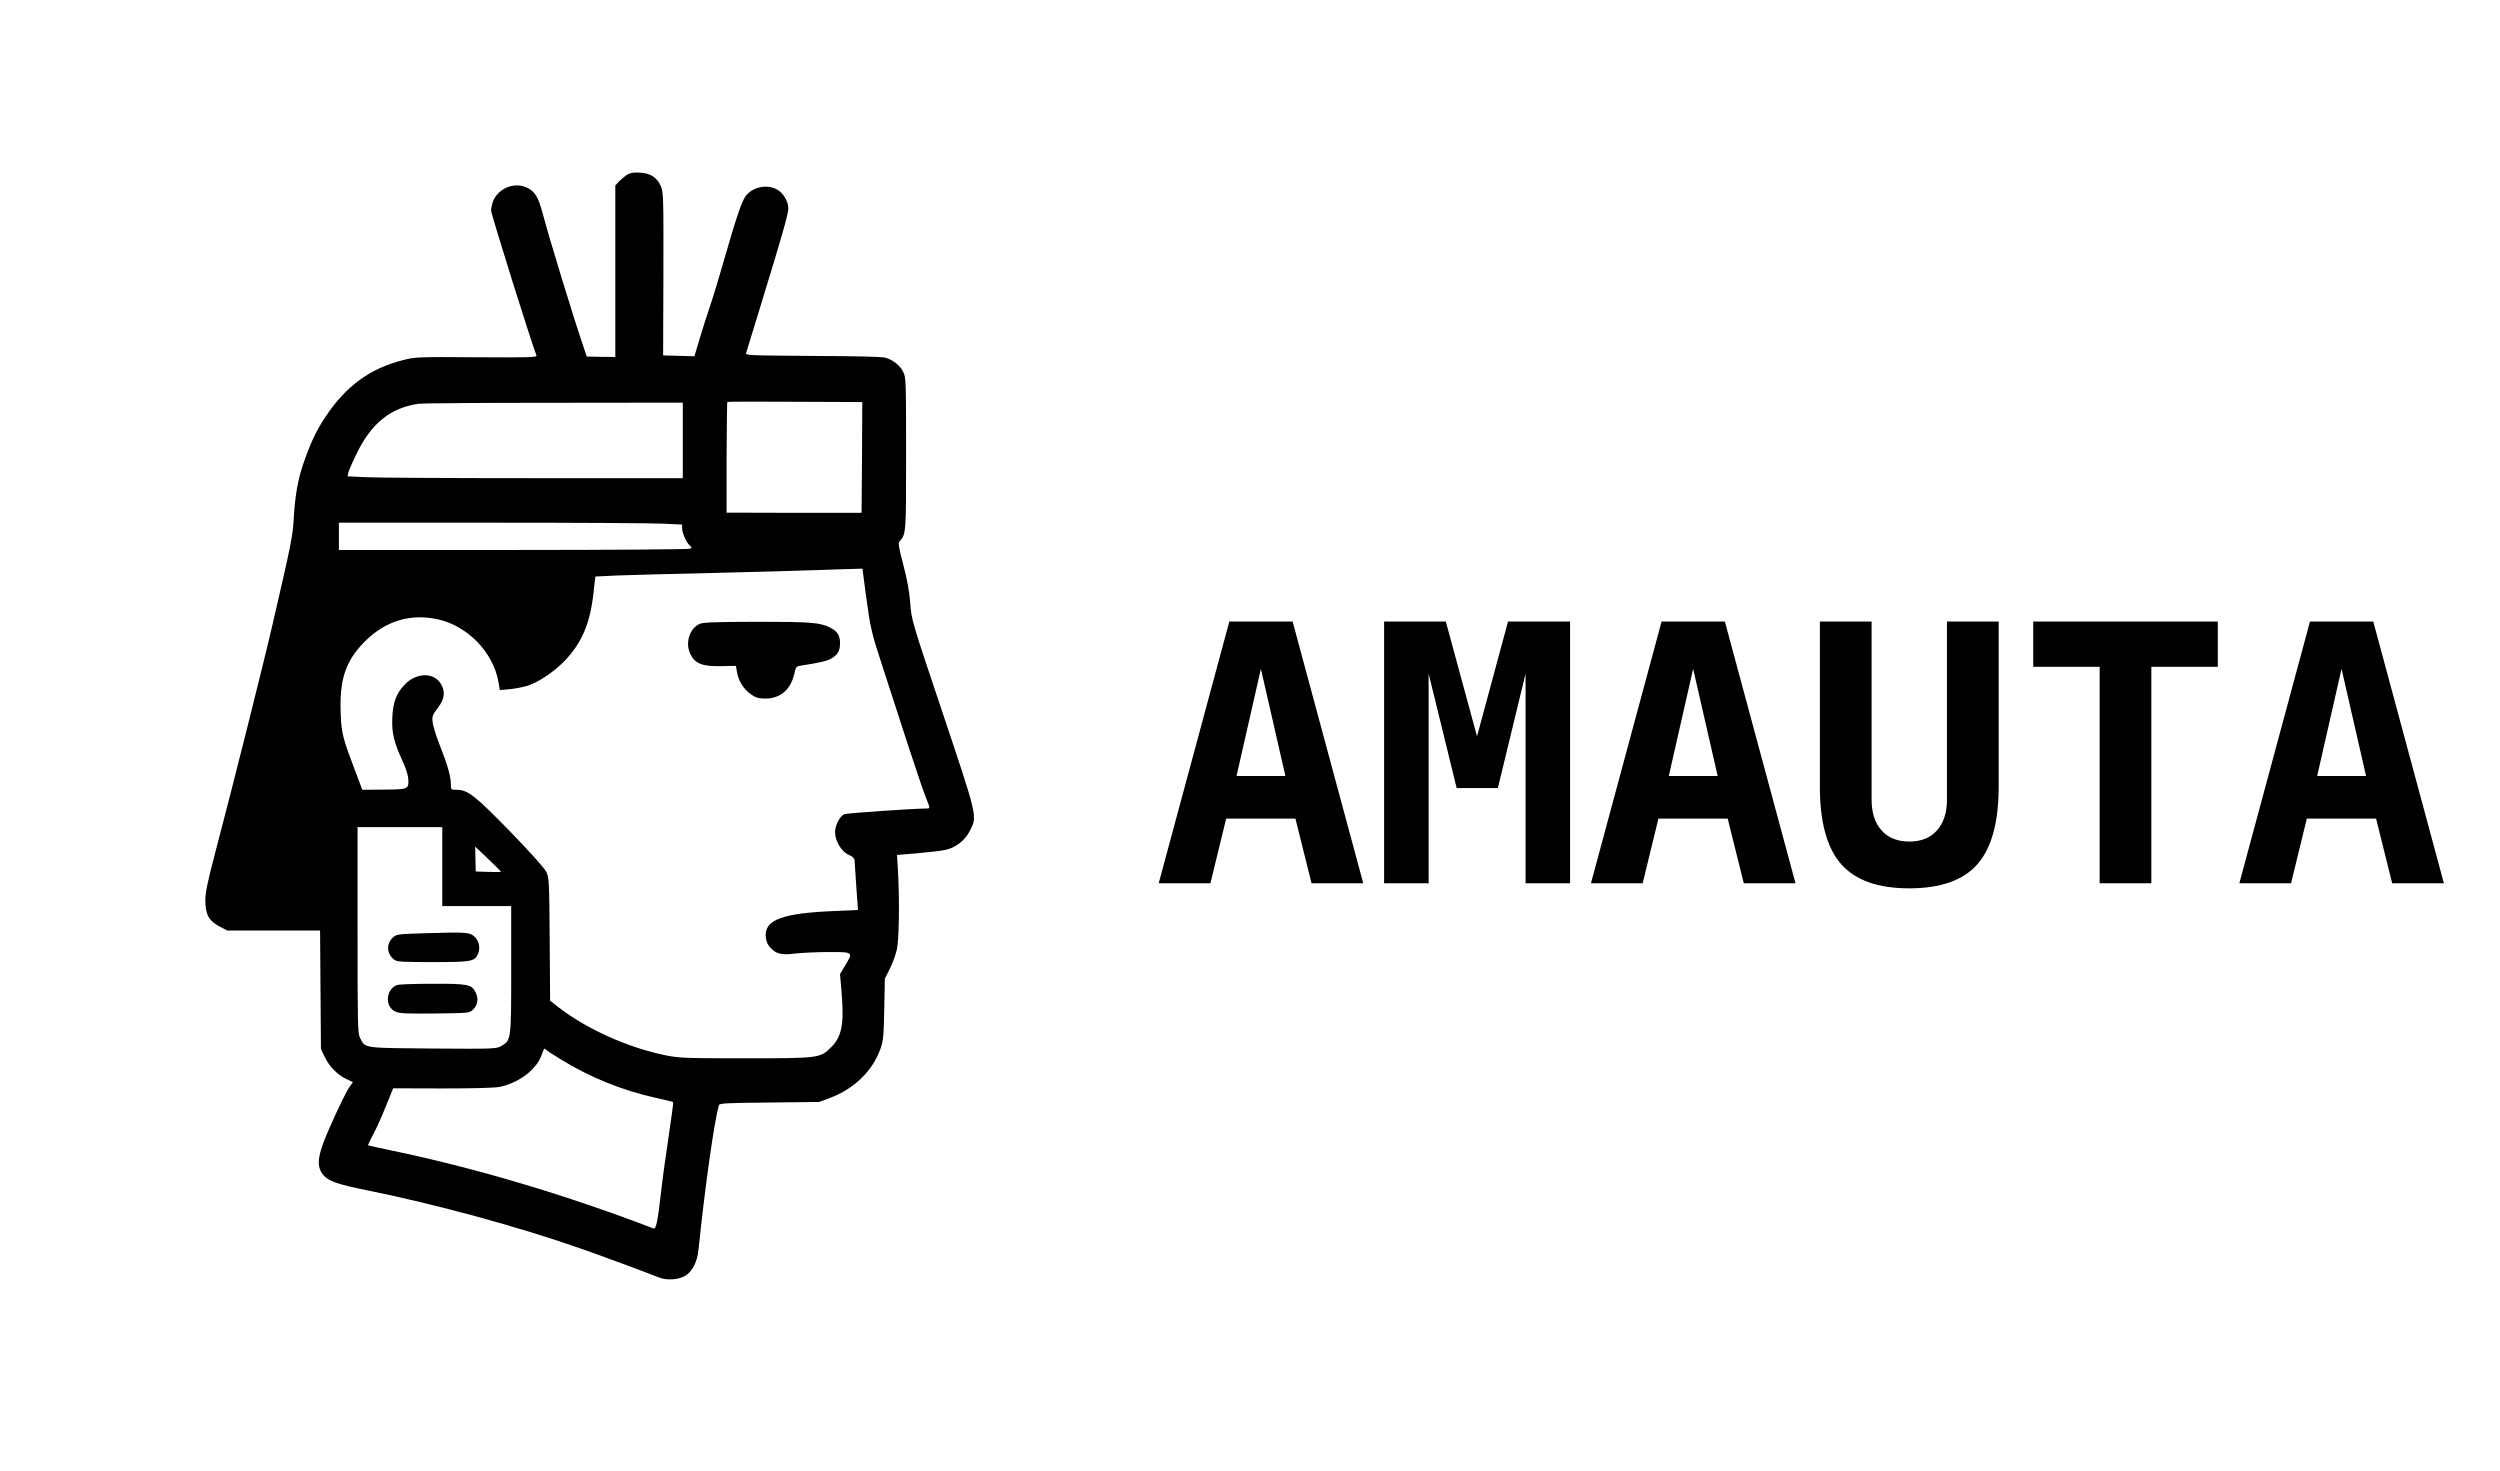
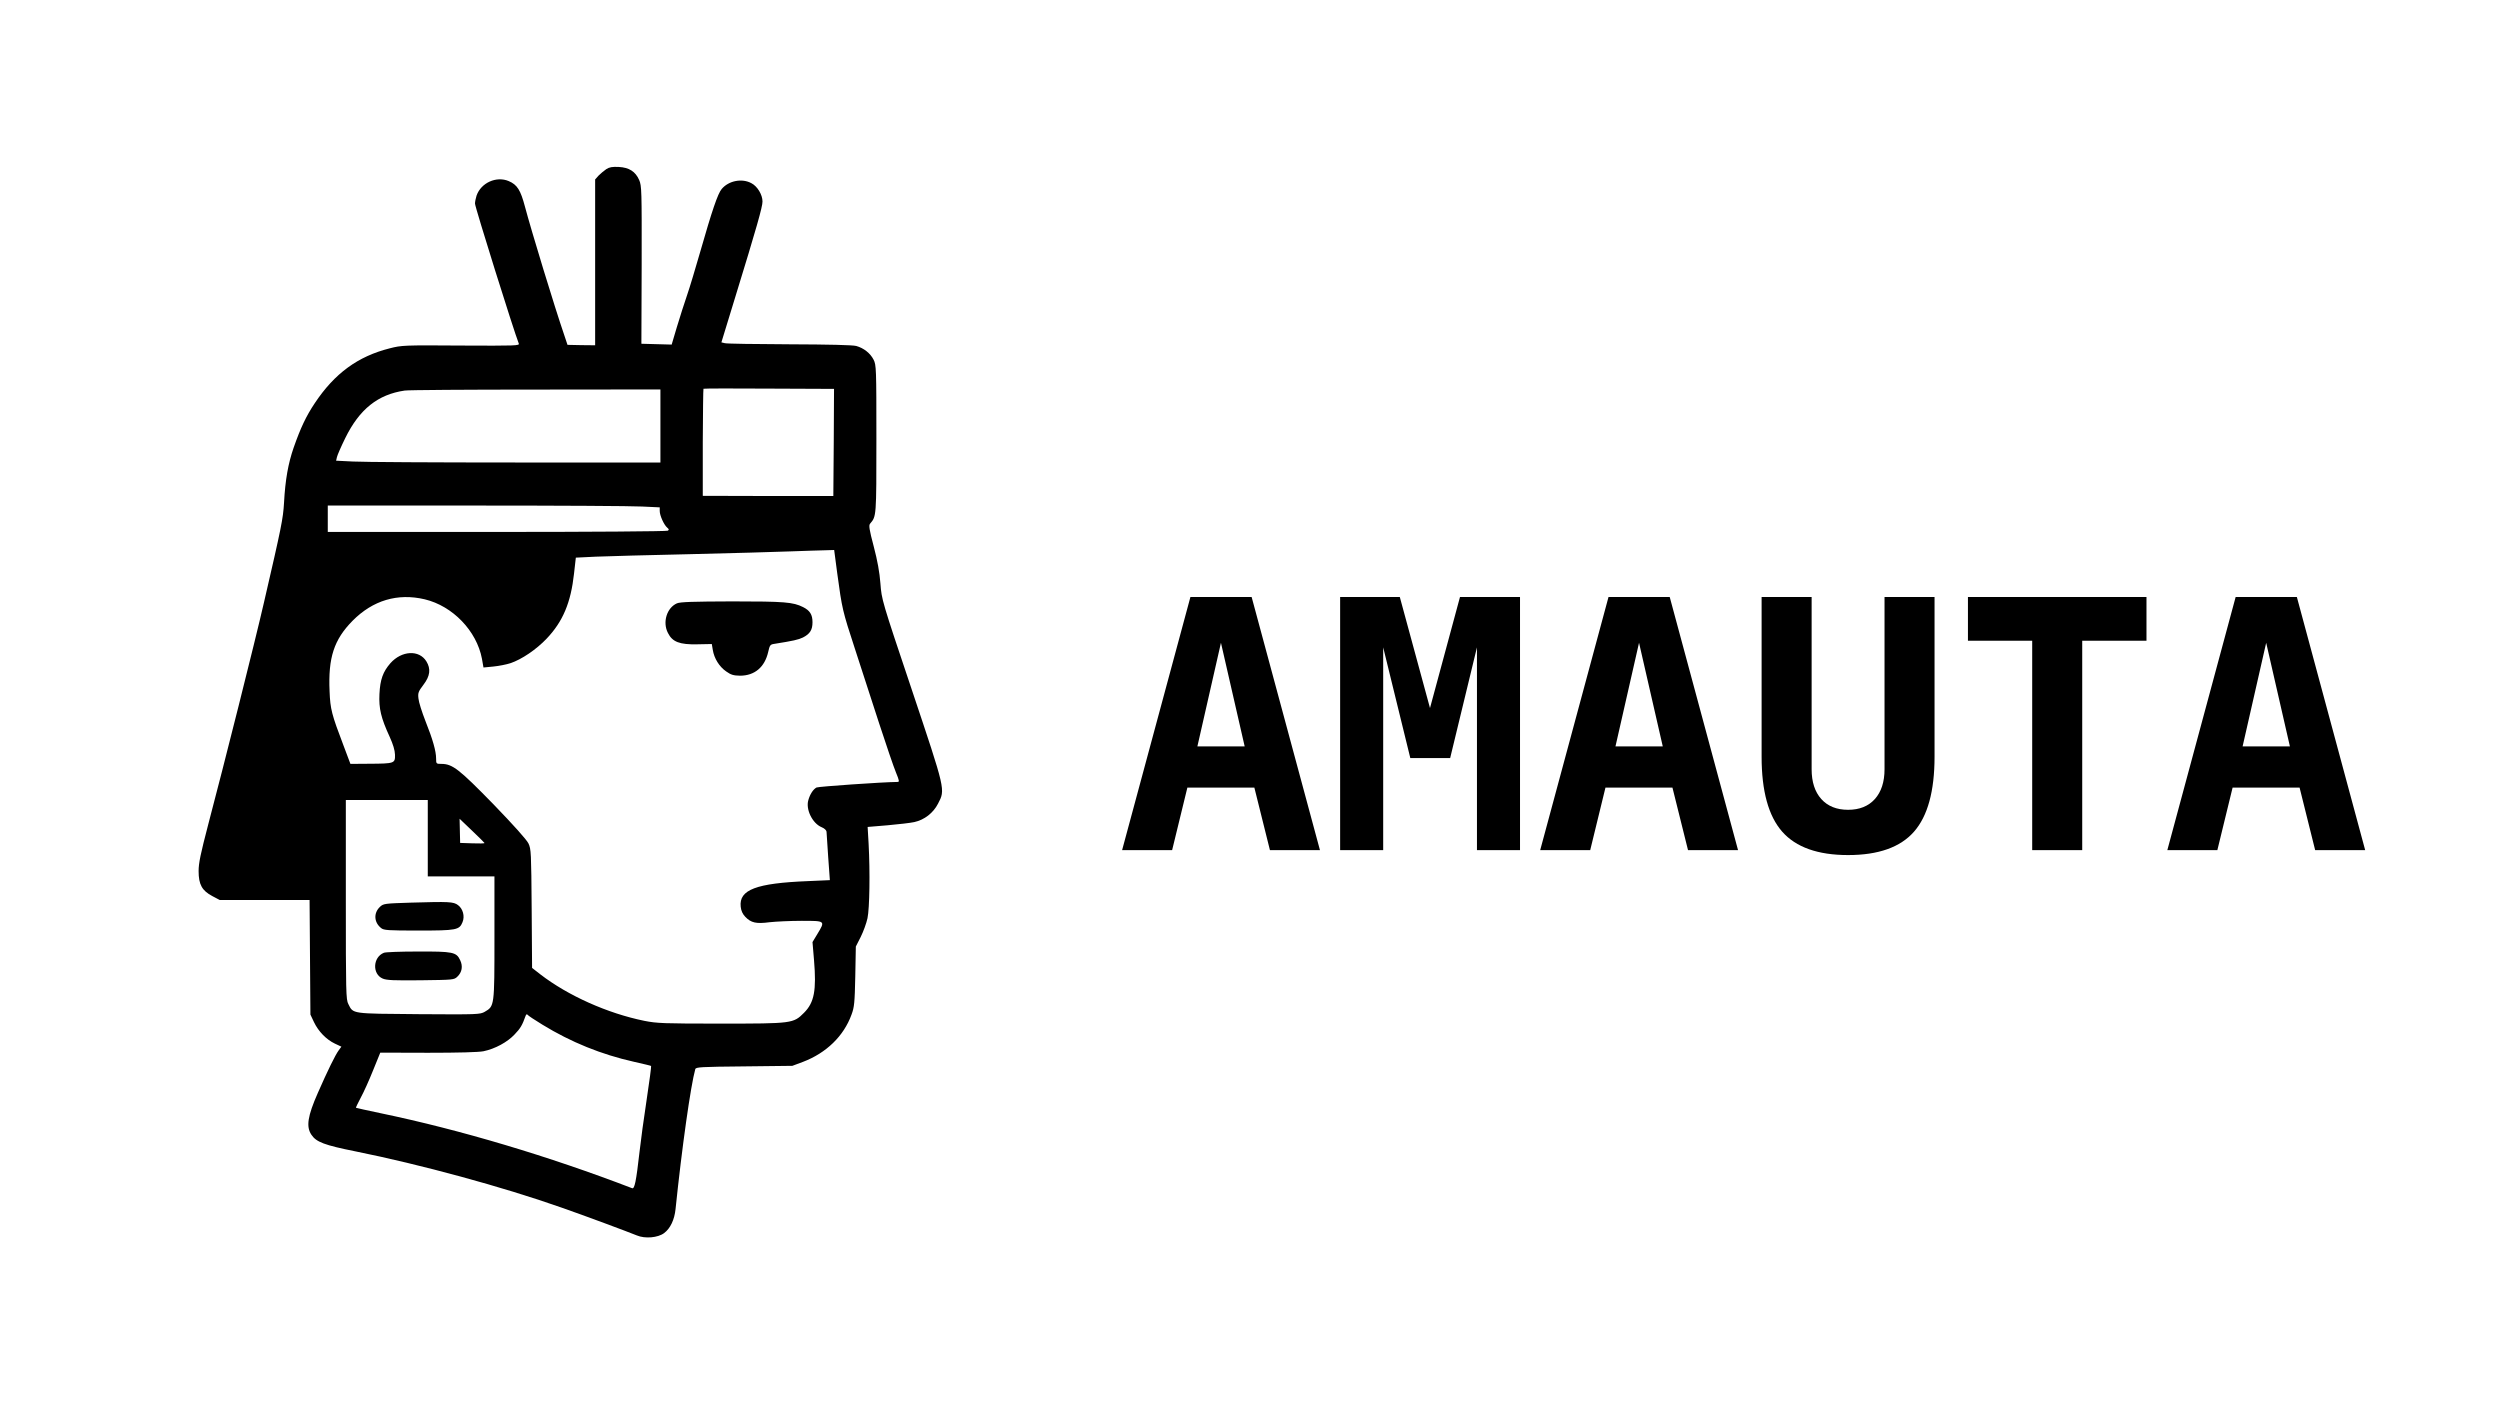
- <svg xmlns="http://www.w3.org/2000/svg" width="1741" height="1024" version="1.0">
+ <svg xmlns="http://www.w3.org/2000/svg" width="1800" height="1024" version="1.0">
  <g>
-     <path id="svg_1" d="m436.5,121.8c-1.6,1.1 -4.1,3.2 -5.5,4.6l-2.5,2.8l0,119.4l-9.9,-0.1l-10,-0.2l-2.3,-6.9c-7.1,-20.7 -23.8,-75.5 -28.3,-92.5c-3.2,-12.1 -5.6,-15.9 -11.7,-18.5c-8.9,-3.8 -20,1.2 -23.2,10.5c-0.6,1.9 -1.1,4.4 -1.1,5.7c0,2.5 27.9,91.6 31.5,100.7c0.7,1.6 -1.6,1.7 -41.6,1.5c-41.2,-0.3 -42.7,-0.2 -51.3,2c-23,5.8 -39.7,18.1 -53.9,39.4c-6.3,9.4 -10.3,17.9 -15.3,32.2c-3.9,11.3 -6,22.9 -6.9,39.6c-0.7,11.7 -1.8,17.1 -14.5,72c-6.5,28.3 -28.7,116.6 -40.1,159.7c-5.5,21.1 -6.9,27.7 -6.9,33.5c0,9.7 2.5,14.1 9.9,18l5.3,2.8l64.7,0l0.3,41.2l0.3,41.3l2.6,5.5c3.2,6.7 8.9,12.5 15,15.4l4.7,2.2l-1.9,2.6c-2.5,3.4 -7.9,14.4 -15.1,30.8c-7.3,16.6 -8.5,24.2 -4.6,30c3.5,5.3 9.4,7.5 31.8,12c46.2,9.3 105.9,25.5 148.1,40.4c16.4,5.7 47.8,17.4 54.4,20.1c5.9,2.5 15.2,1.7 19.7,-1.7s7.4,-9.6 8.2,-17.3c4.6,-44.5 10.9,-88.9 14.2,-100.7c0.4,-1.5 3.7,-1.7 35.2,-2l34.7,-0.4l7.5,-2.8c16.9,-6.4 29.5,-18.6 35.1,-34.1c2,-5.3 2.3,-8.6 2.7,-27.5l0.4,-21.5l3.5,-6.9c1.9,-3.8 4.1,-9.8 4.9,-13.5c1.5,-7.2 1.9,-33 0.8,-53.6l-0.7,-12.1l14.4,-1.2c7.9,-0.7 16.5,-1.7 19.2,-2.3c7.3,-1.6 13.7,-6.6 17.1,-13.3c5.3,-10.2 5.5,-9.1 -18.9,-82c-21.7,-64.6 -21.7,-64.8 -22.6,-76.5c-0.6,-8 -2.1,-16.3 -4.8,-26.6c-3.3,-12.5 -3.7,-15.3 -2.6,-16.5c4.5,-5.3 4.5,-4.8 4.5,-61c0,-51 -0.1,-53.2 -2,-57c-2.4,-4.7 -7.1,-8.4 -12.5,-9.9c-2.6,-0.7 -19.7,-1.1 -48,-1.2c-24.2,-0.1 -45.2,-0.4 -46.6,-0.8l-2.5,-0.6l9.8,-32c15.7,-51 19.8,-65.6 19.8,-69.4c0,-4.9 -3.7,-11 -8,-13.2c-6.8,-3.7 -16.4,-1.8 -21.4,4.2c-2.8,3.3 -7,15.7 -15.5,45.4c-3.3,11.5 -7.5,25.5 -9.4,31s-5.2,15.8 -7.3,22.8l-3.8,12.8l-10.9,-0.3l-10.9,-0.3l0.2,-56.8c0.1,-53.9 0,-56.9 -1.8,-61.1c-2.7,-6.1 -7.2,-9 -14.7,-9.4c-4.6,-0.2 -6.7,0.1 -9,1.6m163.8,196.8l-0.3,38.5l-56.3,0l-37.7,-0.1l0,-38.4c0.1,-21.1 0.3,-38.5 0.5,-38.7s21.4,-0.3 47.2,-0.1l46.8,0.2l-0.2,38.6zm-124.8,-11.9l0,26.3l-104.6,0c-57.5,0 -110,-0.3 -116.7,-0.7l-12.2,-0.6l0.6,-2.6c0.3,-1.4 3,-7.6 6,-13.7c10.2,-20.8 23.5,-31.4 42.8,-34.2c2.7,-0.4 45.3,-0.7 94.5,-0.7l89.6,-0.1l0,26.3zm-13.2,58l12.7,0.6l0,2.6c0,3.3 3.1,10.1 5.4,12c1.3,1.1 1.4,1.6 0.4,2.2c-0.7,0.5 -56.1,0.9 -123,0.9l-121.8,0l0,-19l106.8,0c58.7,0 112.4,0.3 119.5,0.7m140.5,48c3.5,25.8 3.8,27.1 12.7,54.3c4.6,14 12.5,38.3 17.5,53.9c5.1,15.6 10.5,31.5 12.1,35.3c2.4,5.9 2.6,6.8 1.1,6.8c-10.9,0.1 -56.8,3.3 -58.3,4c-2.4,1.3 -4.7,4.8 -5.9,9.1c-2,6.7 3,16.8 9.6,19.5c2,0.8 3.4,2.2 3.5,3.2c0,0.9 0.6,9.2 1.2,18.3l1.2,16.6l-15.7,0.7c-37.4,1.5 -49.8,6.2 -48.5,18.4c0.3,3 1.4,5.3 3.3,7.3c4.1,4.3 7.8,5.2 17.5,3.9c4.6,-0.5 15,-1 23.1,-1c17.2,0 17.1,-0.1 11.3,9.5l-3.5,5.8l1.1,13.1c1.8,21.6 0.2,30.4 -7.2,37.8c-7.7,7.7 -8.2,7.8 -60.2,7.8c-41.1,0 -45.7,-0.2 -54.8,-2c-26.5,-5.4 -54.9,-18.1 -74.9,-33.5l-5.9,-4.6l-0.3,-42.7c-0.3,-40.3 -0.4,-42.9 -2.3,-46.9c-1.3,-2.7 -10.7,-13.2 -25.2,-28.2c-24.7,-25.3 -29.5,-29.1 -37.5,-29.1c-3.7,0 -3.8,-0.1 -3.8,-3.8c0,-5.4 -2.4,-13.8 -7.7,-27.1c-2.5,-6.4 -4.8,-13.6 -5,-16.1c-0.5,-4.1 -0.1,-5.1 3.6,-10c4.8,-6.3 5.4,-11.4 2.1,-16.8c-5.2,-8.5 -17.8,-7.8 -25.9,1.3c-5.4,6.2 -7.4,11.8 -7.9,22.2c-0.5,10.5 1.1,17.2 7.4,30.9c2.4,5.3 3.7,9.5 3.8,12.8c0.1,6.2 -0.2,6.4 -18.5,6.5l-13.6,0.1l-5,-13.3c-8.5,-22.3 -9.5,-26.1 -10,-38.9c-1.1,-24.4 3.2,-37.3 16.6,-50.9c14.6,-14.7 32.4,-20 51.9,-15.4c20.1,4.8 37.4,22.7 41.2,42.8l1.1,6.3l7.2,-0.7c4,-0.4 9.5,-1.5 12.2,-2.4c8.1,-2.7 18.7,-9.9 26.1,-17.7c11.7,-12.3 17.4,-25.9 19.7,-46.8l1.3,-11.5l14.4,-0.7c8,-0.3 38.6,-1.2 68,-1.8c29.4,-0.7 61.8,-1.6 72,-2s21.4,-0.7 25,-0.8l6.6,-0.2l2.2,16.7zm-294.8,190.8l0,27.5l48,0l0,44.2c0,49.5 0,49.2 -7,53.3c-3.4,1.9 -4.8,2 -47.5,1.7c-48.9,-0.4 -47.1,-0.1 -50.7,-7.3c-1.7,-3.1 -1.8,-8.8 -1.8,-75.2l0,-71.7l59,0l0,27.5zm40.9,3.5c0,0.3 -3.9,0.4 -8.8,0.2l-8.8,-0.3l-0.2,-8.7l-0.2,-8.7l8.9,8.5c4.9,4.7 9,8.7 9.1,9m41.7,130.8c20.6,12.6 42.3,21.4 65.9,26.7c6.6,1.5 12.2,2.8 12.3,3c0.2,0.2 -1.2,11.1 -3.2,24.2s-4.3,29.9 -5.1,37.3c-2.5,22 -3.6,27.2 -5.4,26.5c-59.9,-23 -123.5,-42 -181.1,-54c-9.6,-2 -17.6,-3.8 -17.7,-3.9c-0.2,-0.1 1.4,-3.4 3.4,-7.2c2.1,-3.8 6.1,-12.7 8.9,-19.7l5.2,-12.8l34.4,0.1c22,0 36.4,-0.4 39.9,-1.1c8.3,-1.7 17.3,-6.6 22.4,-12.1c4.2,-4.3 5.6,-6.8 7.9,-13.3c0.4,-1.2 1,-1.5 1.4,-0.9s5.2,3.8 10.8,7.2" />
-     <path id="svg_2" d="m487.4,434.4c-7.3,3.2 -10.5,13.6 -6.5,21.3c3.2,6.5 8.4,8.5 21.3,8.2l10.3,-0.2l0.7,4.2c1,6.2 4.7,12.1 9.6,15.5c3.5,2.5 5.3,3 10,3.1c10.5,0 17.8,-6.1 20.3,-17.1c1.1,-4.9 1.5,-5.4 4.3,-5.8c13.8,-2.2 17.4,-3 20.7,-4.6c5.1,-2.6 6.9,-5.5 6.9,-11c0,-5.4 -1.8,-8.4 -6.8,-10.9c-7.2,-3.6 -13.3,-4.1 -51,-4.1c-28.6,0.1 -37.4,0.4 -39.8,1.4m-191.6,215.5c-19,0.6 -19.7,0.7 -22.2,3c-4.7,4.4 -4.4,11.2 0.8,15.3c1.9,1.6 4.9,1.8 26.9,1.8c27.4,0 29.4,-0.4 31.7,-6c1.8,-4.3 0.3,-9.7 -3.2,-12.3c-3.3,-2.5 -6.4,-2.6 -34,-1.8m-19.4,36.1c-8,3.2 -8.5,15.4 -0.8,18.6c2.9,1.2 8,1.4 27.4,1.2c23.4,-0.3 23.9,-0.3 26.3,-2.6c3.4,-3.2 4.1,-7.6 2,-11.9c-2.7,-5.8 -5.2,-6.3 -30.5,-6.2c-12.3,0 -23.3,0.4 -24.4,0.9" />
-     <text font-weight="bold" xml:space="preserve" text-anchor="start" font-family="'Inconsolata'" font-size="250" id="svg_3" y="615.104" x="802.882" stroke-width="0" stroke="#000" fill="#000000">AMAUTA</text>
+     <g id="svg_4">
+       <path d="m436.5,121.8c-1.6,1.1 -4.1,3.2 -5.5,4.6l-2.5,2.8l0,119.4l-9.9,-0.1l-10,-0.2l-2.3,-6.9c-7.1,-20.7 -23.8,-75.5 -28.3,-92.5c-3.2,-12.1 -5.6,-15.9 -11.7,-18.5c-8.9,-3.8 -20,1.2 -23.2,10.5c-0.6,1.9 -1.1,4.4 -1.1,5.7c0,2.5 27.9,91.6 31.5,100.7c0.7,1.6 -1.6,1.7 -41.6,1.5c-41.2,-0.3 -42.7,-0.2 -51.3,2c-23,5.8 -39.7,18.1 -53.9,39.4c-6.3,9.4 -10.3,17.9 -15.3,32.2c-3.9,11.3 -6,22.9 -6.9,39.6c-0.7,11.7 -1.8,17.1 -14.5,72c-6.5,28.3 -28.7,116.6 -40.1,159.7c-5.5,21.1 -6.9,27.7 -6.9,33.5c0,9.7 2.5,14.1 9.9,18l5.3,2.8l64.7,0l0.3,41.2l0.3,41.3l2.6,5.5c3.2,6.7 8.9,12.5 15,15.4l4.7,2.2l-1.9,2.6c-2.5,3.4 -7.9,14.4 -15.1,30.8c-7.3,16.6 -8.5,24.2 -4.6,30c3.5,5.3 9.4,7.5 31.8,12c46.2,9.3 105.9,25.5 148.1,40.4c16.4,5.7 47.8,17.4 54.4,20.1c5.9,2.5 15.2,1.7 19.7,-1.7s7.4,-9.6 8.2,-17.3c4.6,-44.5 10.9,-88.9 14.2,-100.7c0.4,-1.5 3.7,-1.7 35.2,-2l34.7,-0.4l7.5,-2.8c16.9,-6.4 29.5,-18.6 35.1,-34.1c2,-5.3 2.3,-8.6 2.7,-27.5l0.4,-21.5l3.5,-6.9c1.9,-3.8 4.1,-9.8 4.9,-13.5c1.5,-7.2 1.9,-33 0.8,-53.6l-0.7,-12.1l14.4,-1.2c7.9,-0.7 16.5,-1.7 19.2,-2.3c7.3,-1.6 13.7,-6.6 17.1,-13.3c5.3,-10.2 5.5,-9.1 -18.9,-82c-21.7,-64.6 -21.7,-64.8 -22.6,-76.5c-0.6,-8 -2.1,-16.3 -4.8,-26.6c-3.3,-12.5 -3.7,-15.3 -2.6,-16.5c4.5,-5.3 4.5,-4.8 4.5,-61c0,-51 -0.1,-53.2 -2,-57c-2.4,-4.7 -7.1,-8.4 -12.5,-9.9c-2.6,-0.7 -19.7,-1.1 -48,-1.2c-24.2,-0.1 -45.2,-0.4 -46.6,-0.8l-2.5,-0.6l9.8,-32c15.7,-51 19.8,-65.6 19.8,-69.4c0,-4.9 -3.7,-11 -8,-13.2c-6.8,-3.7 -16.4,-1.8 -21.4,4.2c-2.8,3.3 -7,15.7 -15.5,45.4c-3.3,11.5 -7.5,25.5 -9.4,31s-5.2,15.8 -7.3,22.8l-3.8,12.8l-10.9,-0.3l-10.9,-0.3l0.2,-56.8c0.1,-53.9 0,-56.9 -1.8,-61.1c-2.7,-6.1 -7.2,-9 -14.7,-9.4c-4.6,-0.2 -6.7,0.1 -9,1.6m163.8,196.8l-0.3,38.5l-56.3,0l-37.7,-0.1l0,-38.4c0.1,-21.1 0.3,-38.5 0.5,-38.7s21.4,-0.3 47.2,-0.1l46.8,0.2l-0.2,38.6zm-124.8,-11.9l0,26.3l-104.6,0c-57.5,0 -110,-0.3 -116.7,-0.7l-12.2,-0.6l0.6,-2.6c0.3,-1.4 3,-7.6 6,-13.7c10.2,-20.8 23.5,-31.4 42.8,-34.2c2.7,-0.4 45.3,-0.7 94.5,-0.7l89.6,-0.1l0,26.3zm-13.2,58l12.7,0.6l0,2.6c0,3.3 3.1,10.1 5.4,12c1.3,1.1 1.4,1.6 0.4,2.2c-0.7,0.5 -56.1,0.9 -123,0.9l-121.8,0l0,-19l106.8,0c58.7,0 112.4,0.3 119.5,0.7m140.5,48c3.5,25.8 3.8,27.1 12.7,54.3c4.6,14 12.5,38.3 17.5,53.9c5.1,15.6 10.5,31.5 12.1,35.3c2.4,5.9 2.6,6.8 1.1,6.8c-10.9,0.1 -56.8,3.3 -58.3,4c-2.4,1.3 -4.7,4.8 -5.9,9.1c-2,6.7 3,16.8 9.6,19.5c2,0.8 3.4,2.2 3.5,3.2c0,0.9 0.6,9.2 1.2,18.3l1.2,16.6l-15.7,0.7c-37.4,1.5 -49.8,6.2 -48.5,18.4c0.3,3 1.4,5.3 3.3,7.3c4.1,4.3 7.8,5.2 17.5,3.9c4.6,-0.5 15,-1 23.1,-1c17.2,0 17.1,-0.1 11.3,9.5l-3.5,5.8l1.1,13.1c1.8,21.6 0.2,30.4 -7.2,37.8c-7.7,7.7 -8.2,7.8 -60.2,7.8c-41.1,0 -45.7,-0.2 -54.8,-2c-26.5,-5.4 -54.9,-18.1 -74.9,-33.5l-5.9,-4.6l-0.3,-42.7c-0.3,-40.3 -0.4,-42.9 -2.3,-46.9c-1.3,-2.7 -10.7,-13.2 -25.2,-28.2c-24.7,-25.3 -29.5,-29.1 -37.5,-29.1c-3.7,0 -3.8,-0.1 -3.8,-3.8c0,-5.4 -2.4,-13.8 -7.7,-27.1c-2.5,-6.4 -4.8,-13.6 -5,-16.1c-0.5,-4.1 -0.1,-5.1 3.6,-10c4.8,-6.3 5.4,-11.4 2.1,-16.8c-5.2,-8.5 -17.8,-7.8 -25.9,1.3c-5.4,6.2 -7.4,11.8 -7.9,22.2c-0.5,10.5 1.1,17.2 7.4,30.9c2.4,5.3 3.7,9.5 3.8,12.8c0.1,6.2 -0.2,6.4 -18.5,6.5l-13.6,0.1l-5,-13.3c-8.5,-22.3 -9.5,-26.1 -10,-38.9c-1.1,-24.4 3.2,-37.3 16.6,-50.9c14.6,-14.7 32.4,-20 51.9,-15.4c20.1,4.8 37.4,22.7 41.2,42.8l1.1,6.3l7.2,-0.7c4,-0.4 9.5,-1.5 12.2,-2.4c8.1,-2.7 18.7,-9.9 26.1,-17.7c11.7,-12.3 17.4,-25.9 19.7,-46.8l1.3,-11.5l14.4,-0.7c8,-0.3 38.6,-1.2 68,-1.8c29.4,-0.7 61.8,-1.6 72,-2s21.4,-0.7 25,-0.8l6.6,-0.2l2.2,16.7zm-294.8,190.8l0,27.5l48,0l0,44.2c0,49.5 0,49.2 -7,53.3c-3.4,1.9 -4.8,2 -47.5,1.7c-48.9,-0.4 -47.1,-0.1 -50.7,-7.3c-1.7,-3.1 -1.8,-8.8 -1.8,-75.2l0,-71.7l59,0l0,27.5zm40.9,3.5c0,0.3 -3.9,0.4 -8.8,0.2l-8.8,-0.3l-0.2,-8.7l-0.2,-8.7l8.9,8.5c4.9,4.7 9,8.7 9.1,9m41.7,130.8c20.6,12.6 42.3,21.4 65.9,26.7c6.6,1.5 12.2,2.8 12.3,3c0.2,0.2 -1.2,11.1 -3.2,24.2s-4.3,29.9 -5.1,37.3c-2.5,22 -3.6,27.2 -5.4,26.5c-59.9,-23 -123.5,-42 -181.1,-54c-9.6,-2 -17.6,-3.8 -17.7,-3.9c-0.2,-0.1 1.4,-3.4 3.4,-7.2c2.1,-3.8 6.1,-12.7 8.9,-19.7l5.2,-12.8l34.4,0.1c22,0 36.4,-0.4 39.9,-1.1c8.3,-1.7 17.3,-6.6 22.4,-12.1c4.2,-4.3 5.6,-6.8 7.9,-13.3c0.4,-1.2 1,-1.5 1.4,-0.9s5.2,3.8 10.8,7.2" id="svg_1" />
+       <path d="m487.4,434.4c-7.3,3.2 -10.5,13.6 -6.5,21.3c3.2,6.5 8.4,8.5 21.3,8.2l10.3,-0.2l0.7,4.2c1,6.2 4.7,12.1 9.6,15.5c3.5,2.5 5.3,3 10,3.1c10.5,0 17.8,-6.1 20.3,-17.1c1.1,-4.9 1.5,-5.4 4.3,-5.8c13.8,-2.2 17.4,-3 20.7,-4.6c5.1,-2.6 6.9,-5.5 6.9,-11c0,-5.4 -1.8,-8.4 -6.8,-10.9c-7.2,-3.6 -13.3,-4.1 -51,-4.1c-28.6,0.1 -37.4,0.4 -39.8,1.4m-191.6,215.5c-19,0.6 -19.7,0.7 -22.2,3c-4.7,4.4 -4.4,11.2 0.8,15.3c1.9,1.6 4.9,1.8 26.9,1.8c27.4,0 29.4,-0.4 31.7,-6c1.8,-4.3 0.3,-9.7 -3.2,-12.3c-3.3,-2.5 -6.4,-2.6 -34,-1.8m-19.4,36.1c-8,3.2 -8.5,15.4 -0.8,18.6c2.9,1.2 8,1.4 27.4,1.2c23.4,-0.3 23.9,-0.3 26.3,-2.6c3.4,-3.2 4.1,-7.6 2,-11.9c-2.7,-5.8 -5.2,-6.3 -30.5,-6.2c-12.3,0 -23.3,0.4 -24.4,0.9" id="svg_2" />
+       <text fill="#000000" stroke="#000" stroke-width="0" x="803.882" y="612.104" id="svg_3" font-size="250" font-family="'Inconsolata'" text-anchor="start" xml:space="preserve" font-weight="bold">AMAUTA</text>
+     </g>
  </g>
</svg>
